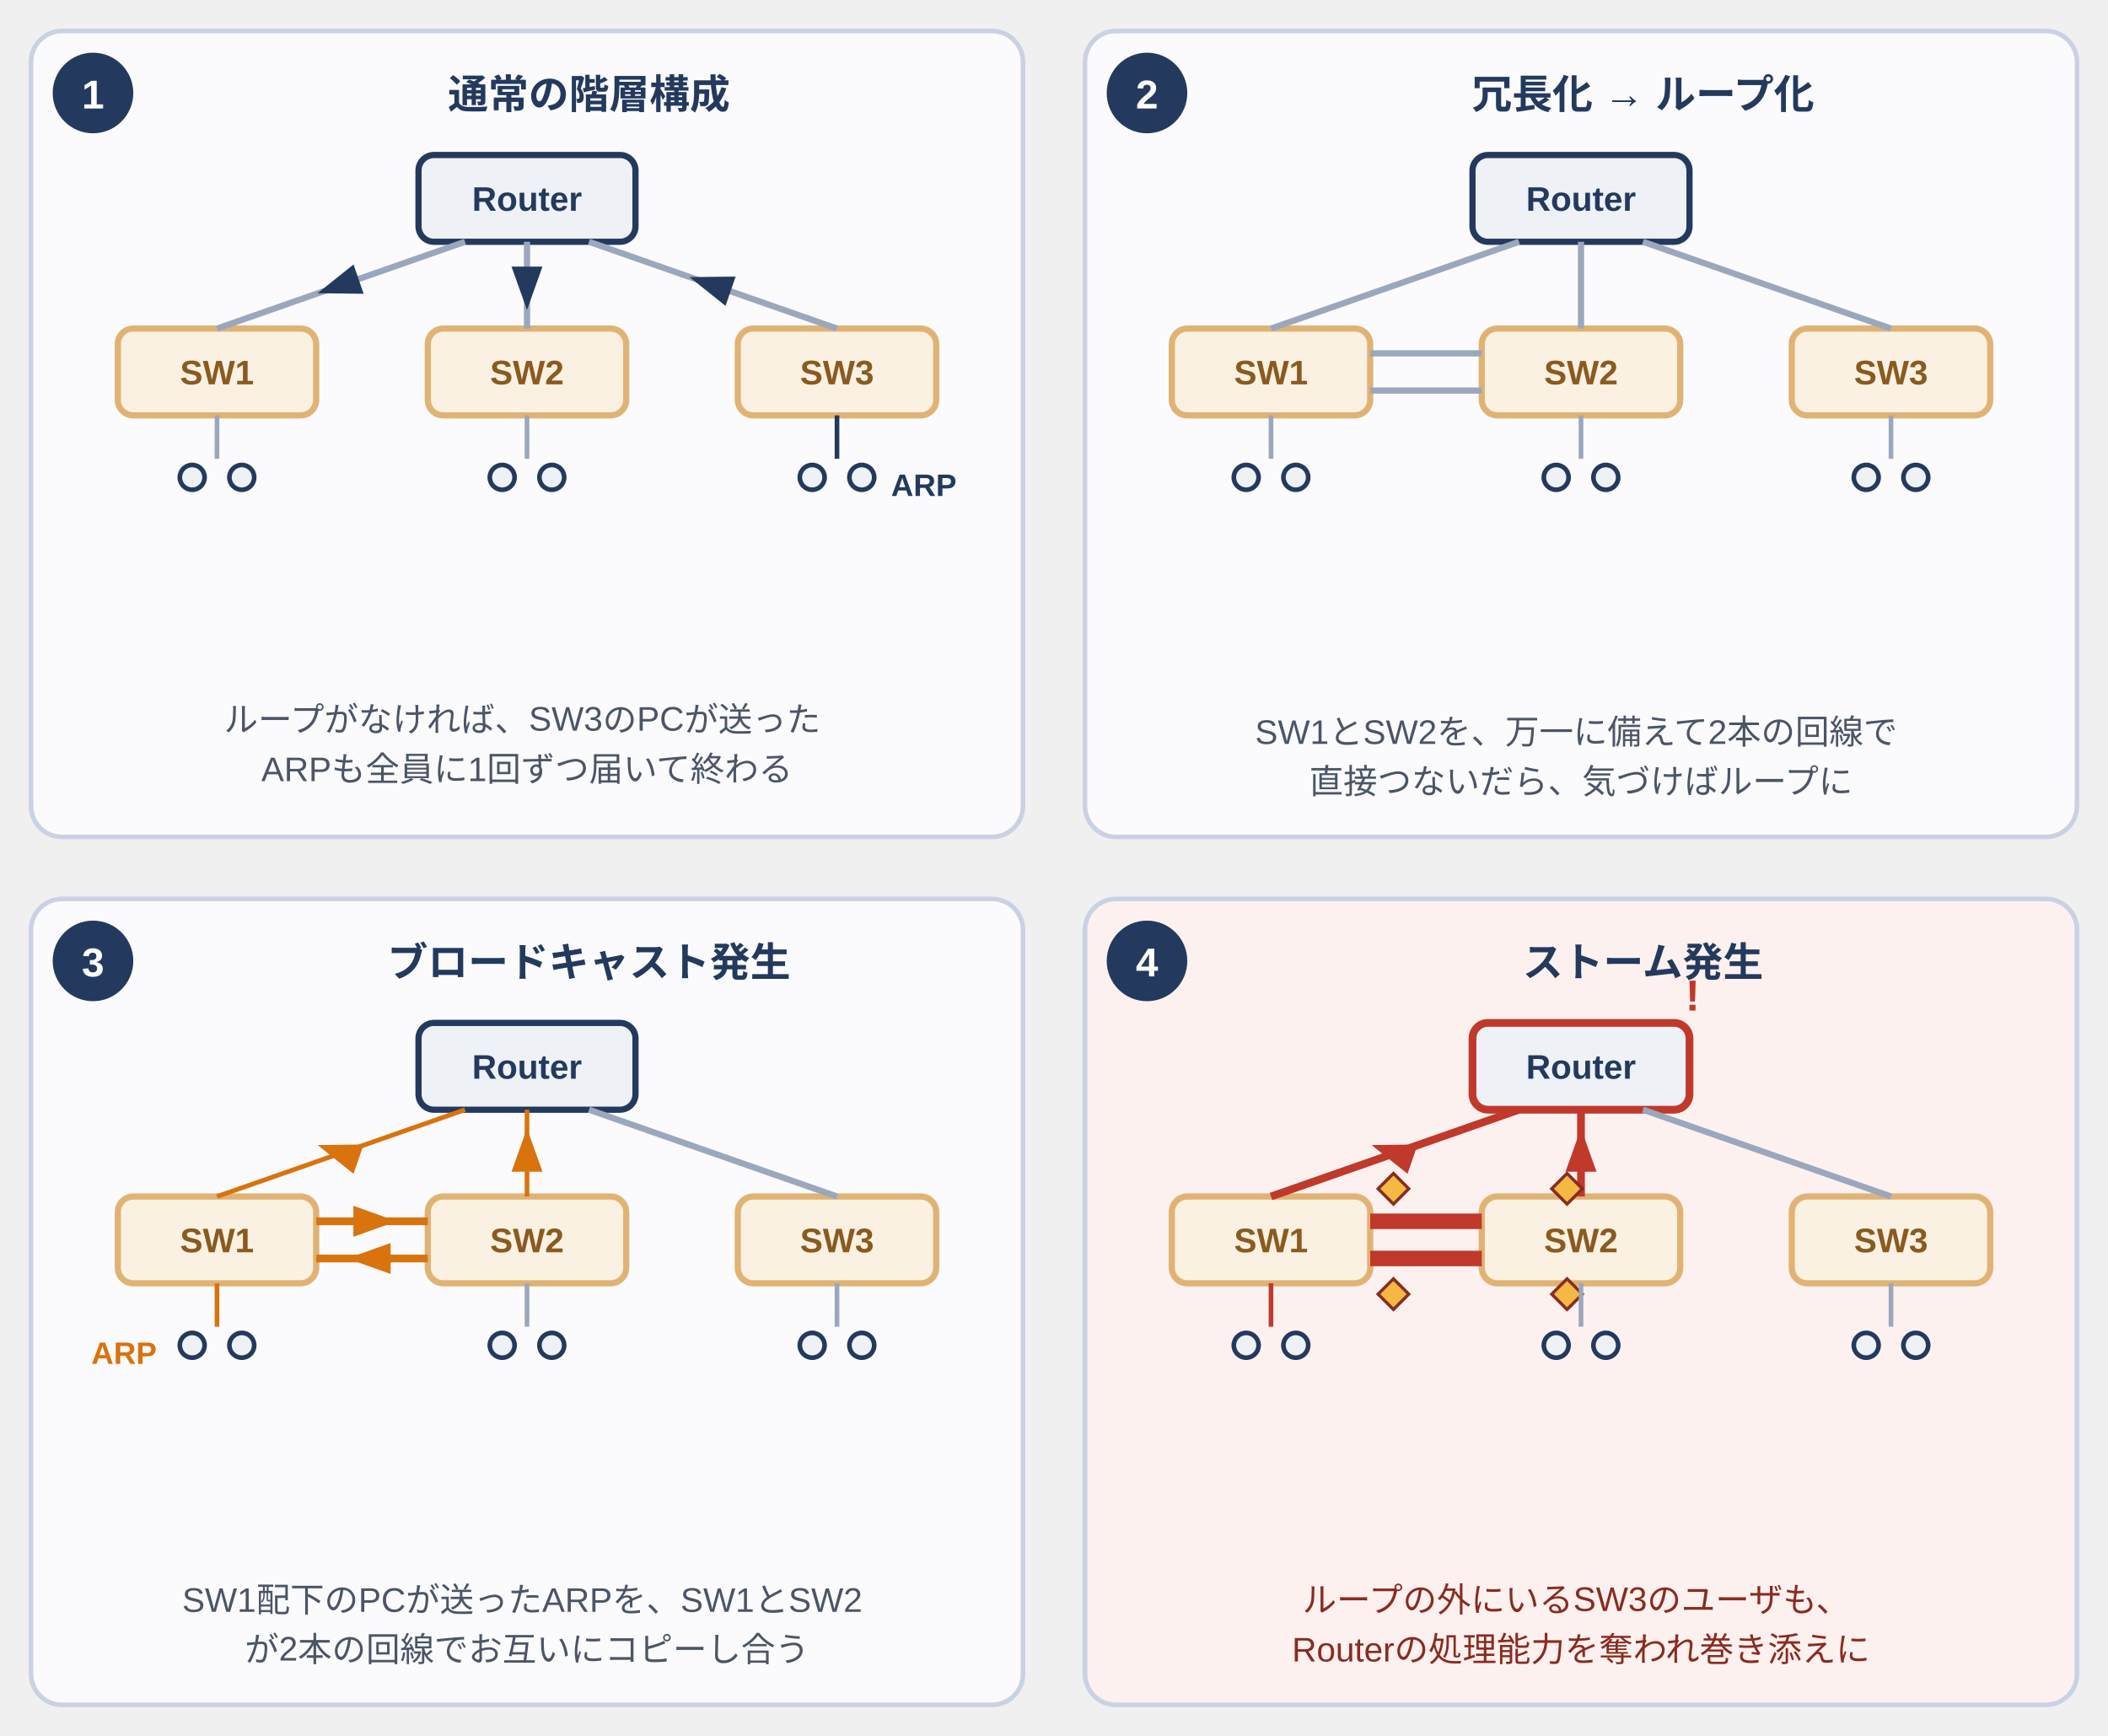
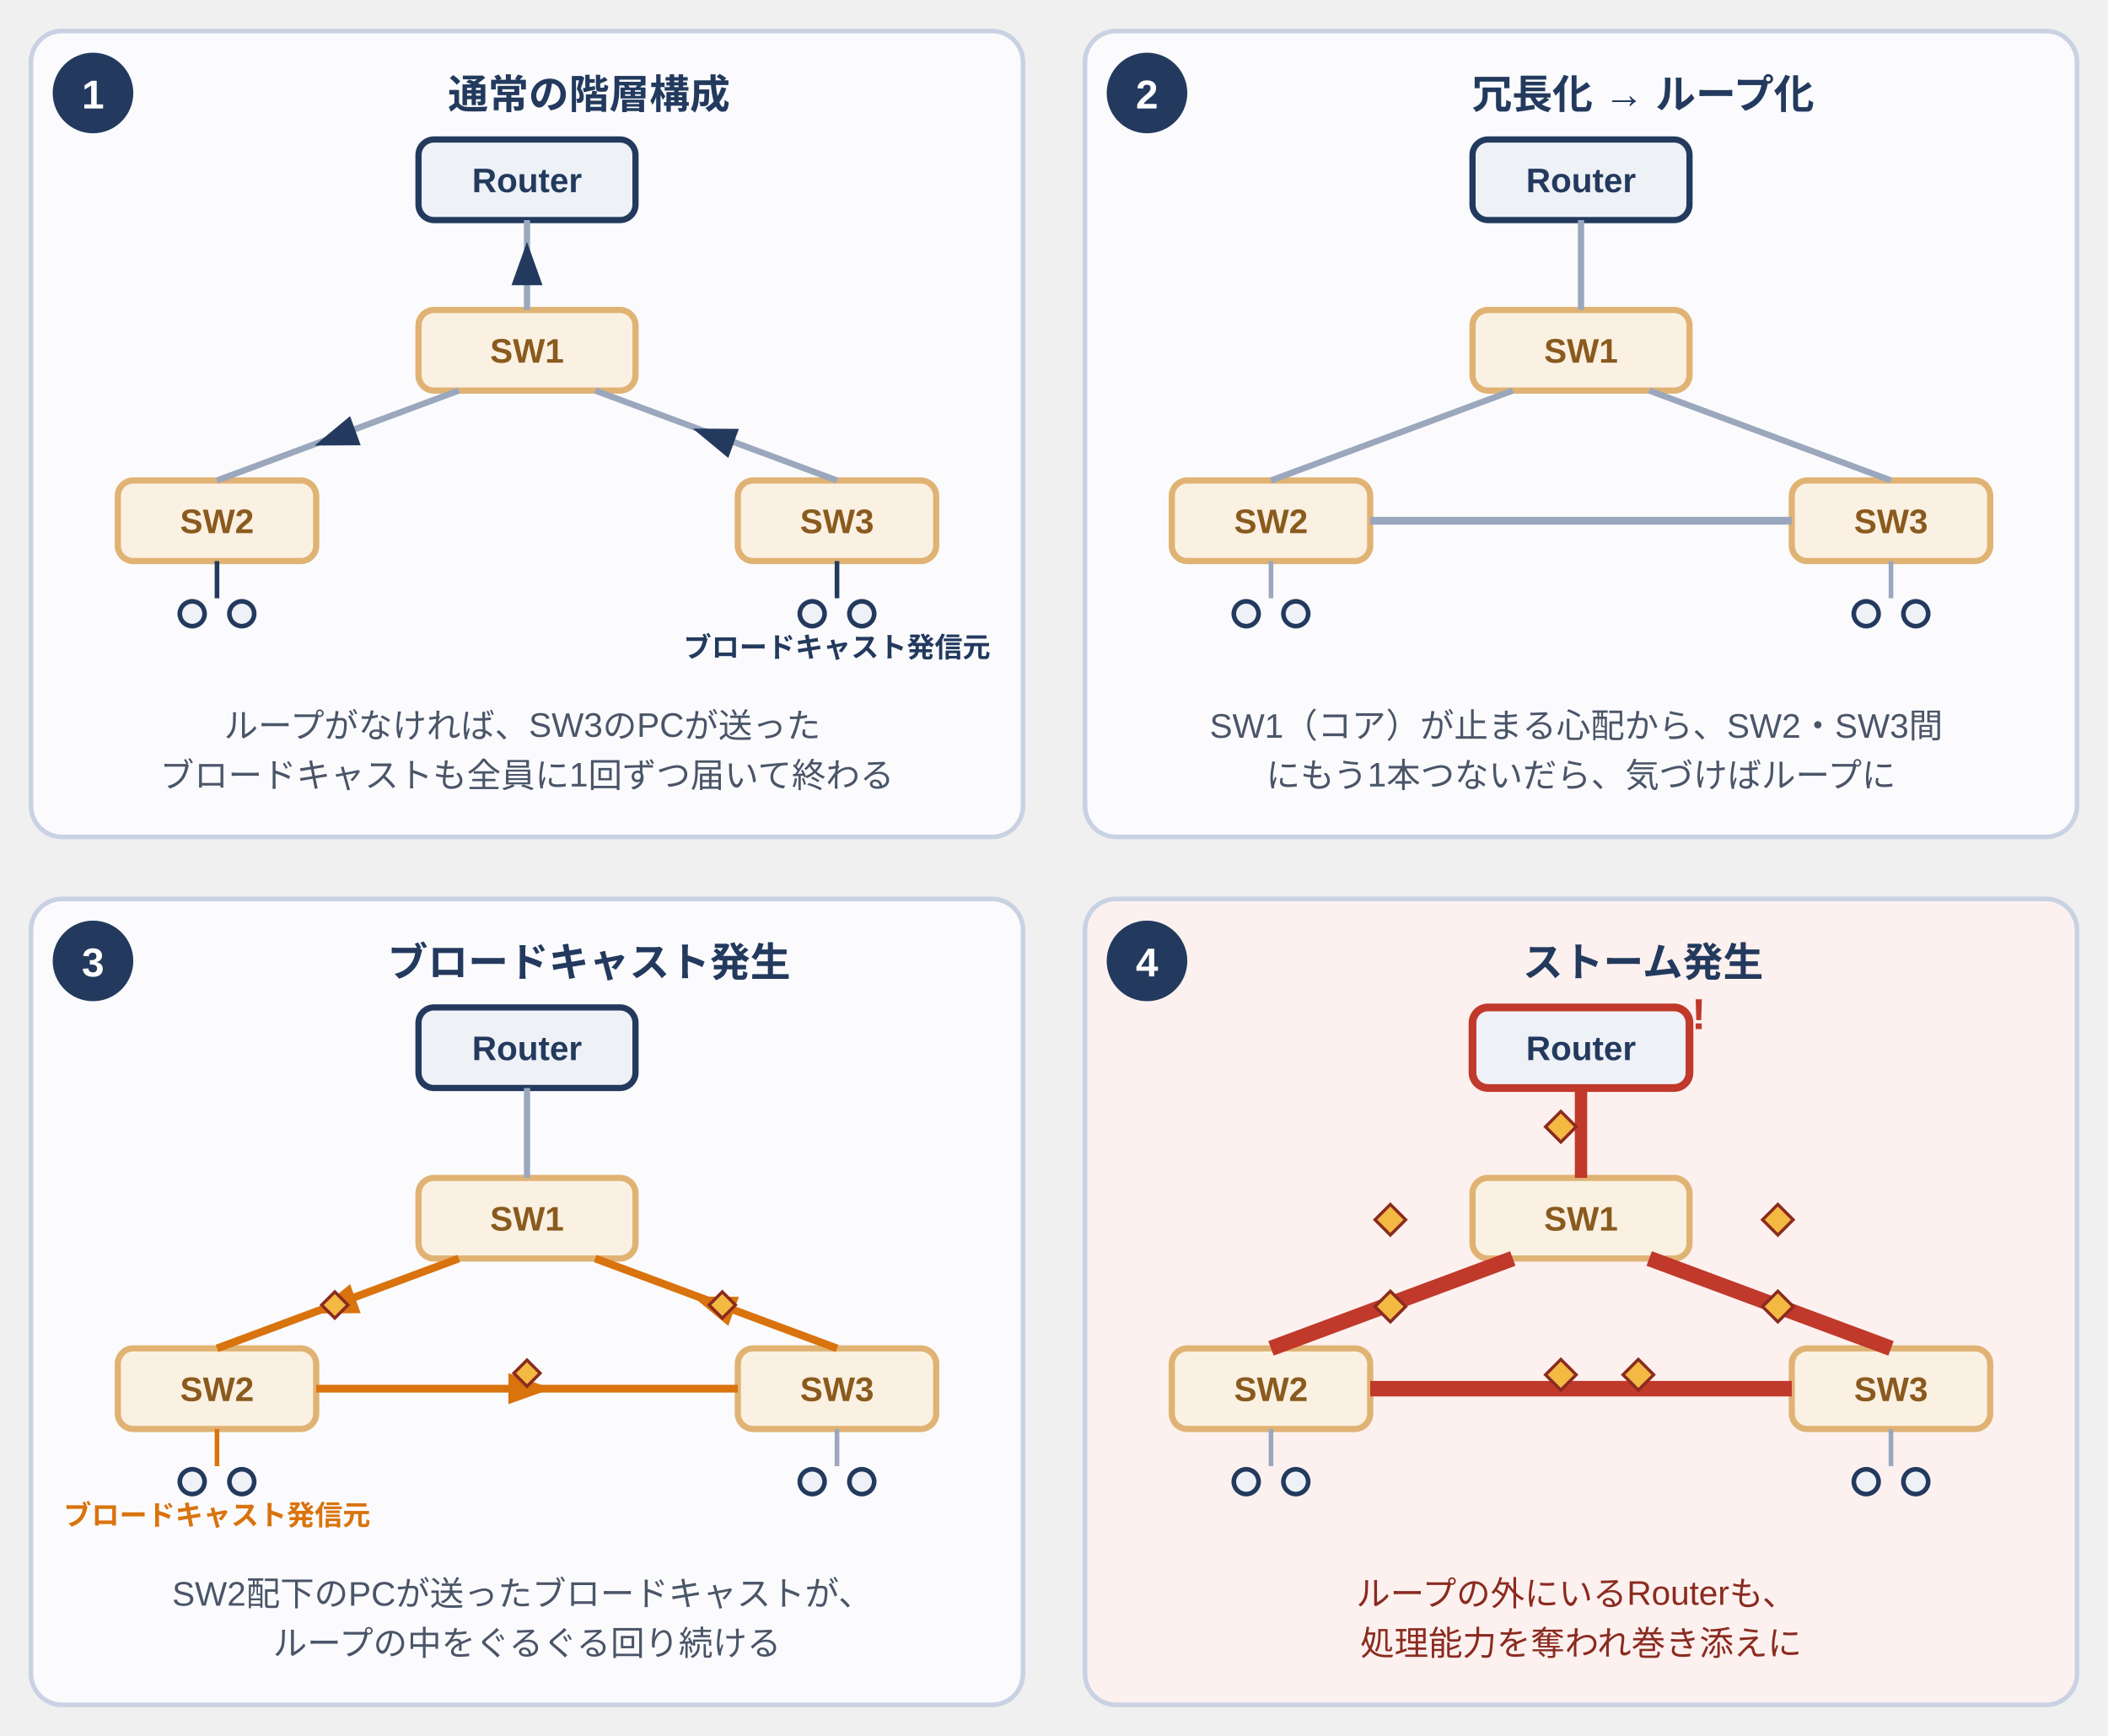
<svg xmlns="http://www.w3.org/2000/svg" viewBox="0 0 680 560" width="680" height="560">
  <defs>
    <polygon id="flow-arrow2" points="8,0 -6,-5 -6,5" fill="#d9730d" />
    <polygon id="flow-arrow-navy" points="8,0 -6,-5 -6,5" fill="#233a5e" />
    <polygon id="flow-arrow-red" points="8,0 -6,-5 -6,5" fill="#c0392b" />
  </defs>
  <g transform="translate(10,10)">
    <rect x="0" y="0" width="320" height="260" rx="10" fill="#fbfbfd" stroke="#c9d2e3" stroke-width="1.5" />
    <circle cx="20" cy="20" r="13" fill="#233a5e" />
    <text x="20" y="25" text-anchor="middle" fill="#ffffff" font-family="Arial, Helvetica, sans-serif" font-size="13" font-weight="bold">1</text>
    <text x="180" y="25" text-anchor="middle" fill="#233a5e" font-family="Arial, Helvetica, sans-serif" font-size="13" font-weight="bold">通常の階層構成</text>
-     <rect x="125" y="40" width="70" height="28" rx="5" fill="#eef1f6" stroke="#233a5e" stroke-width="2" />
-     <text x="160" y="58" text-anchor="middle" fill="#233a5e" font-family="Arial, Helvetica, sans-serif" font-size="11" font-weight="bold">Router</text>
-     <rect x="28" y="96" width="64" height="28" rx="5" fill="#fbf1e2" stroke="#e0b374" stroke-width="2" />
-     <text x="60" y="114" text-anchor="middle" fill="#8a5a1e" font-family="Arial, Helvetica, sans-serif" font-size="11" font-weight="bold">SW1</text>
-     <rect x="128" y="96" width="64" height="28" rx="5" fill="#fbf1e2" stroke="#e0b374" stroke-width="2" />
-     <text x="160" y="114" text-anchor="middle" fill="#8a5a1e" font-family="Arial, Helvetica, sans-serif" font-size="11" font-weight="bold">SW2</text>
-     <rect x="228" y="96" width="64" height="28" rx="5" fill="#fbf1e2" stroke="#e0b374" stroke-width="2" />
-     <text x="260" y="114" text-anchor="middle" fill="#8a5a1e" font-family="Arial, Helvetica, sans-serif" font-size="11" font-weight="bold">SW3</text>
-     <line x1="140" y1="68" x2="60" y2="96" stroke="#9aa7bd" stroke-width="2" />
-     <line x1="160" y1="68" x2="160" y2="96" stroke="#9aa7bd" stroke-width="2" />
-     <line x1="180" y1="68" x2="260" y2="96" stroke="#9aa7bd" stroke-width="2" />
-     <use href="#flow-arrow-navy" transform="translate(220,82) rotate(199)" />
-     <use href="#flow-arrow-navy" transform="translate(100,82) rotate(161)" />
-     <use href="#flow-arrow-navy" transform="translate(160,82) rotate(90)" />
+     <rect x="125" y="35" width="70" height="26" rx="5" fill="#eef1f6" stroke="#233a5e" stroke-width="2" />
+     <text x="160" y="52" text-anchor="middle" fill="#233a5e" font-family="Arial, Helvetica, sans-serif" font-size="11" font-weight="bold">Router</text>
+     <rect x="125" y="90" width="70" height="26" rx="5" fill="#fbf1e2" stroke="#e0b374" stroke-width="2" />
+     <text x="160" y="107" text-anchor="middle" fill="#8a5a1e" font-family="Arial, Helvetica, sans-serif" font-size="11" font-weight="bold">SW1</text>
+     <rect x="28" y="145" width="64" height="26" rx="5" fill="#fbf1e2" stroke="#e0b374" stroke-width="2" />
+     <text x="60" y="162" text-anchor="middle" fill="#8a5a1e" font-family="Arial, Helvetica, sans-serif" font-size="11" font-weight="bold">SW2</text>
+     <rect x="228" y="145" width="64" height="26" rx="5" fill="#fbf1e2" stroke="#e0b374" stroke-width="2" />
+     <text x="260" y="162" text-anchor="middle" fill="#8a5a1e" font-family="Arial, Helvetica, sans-serif" font-size="11" font-weight="bold">SW3</text>
+     <line x1="160" y1="61" x2="160" y2="90" stroke="#9aa7bd" stroke-width="2" />
+     <line x1="138" y1="116" x2="60" y2="145" stroke="#9aa7bd" stroke-width="2" />
+     <line x1="182" y1="116" x2="260" y2="145" stroke="#9aa7bd" stroke-width="2" />
+     <use href="#flow-arrow-navy" transform="translate(221,131) rotate(200)" />
+     <use href="#flow-arrow-navy" transform="translate(160,76) rotate(-90)" />
+     <use href="#flow-arrow-navy" transform="translate(99,131) rotate(160)" />
+     <line x1="60" y1="171" x2="60" y2="183" stroke="#233a5e" stroke-width="1.5" />
+     <line x1="260" y1="171" x2="260" y2="183" stroke="#233a5e" stroke-width="1.5" />
    <g stroke="#233a5e" stroke-width="1.5" fill="#eef1f6">
-       <circle cx="52" cy="144" r="4" />
-       <circle cx="68" cy="144" r="4" />
-       <circle cx="152" cy="144" r="4" />
-       <circle cx="168" cy="144" r="4" />
-       <circle cx="252" cy="144" r="4" />
-       <circle cx="268" cy="144" r="4" />
+       <circle cx="52" cy="188" r="4" />
+       <circle cx="68" cy="188" r="4" />
+       <circle cx="252" cy="188" r="4" />
+       <circle cx="268" cy="188" r="4" />
    </g>
-     <line x1="60" y1="124" x2="60" y2="138" stroke="#9aa7bd" stroke-width="1.5" />
-     <line x1="160" y1="124" x2="160" y2="138" stroke="#9aa7bd" stroke-width="1.5" />
-     <line x1="260" y1="124" x2="260" y2="138" stroke="#233a5e" stroke-width="1.5" />
-     <text x="288" y="150" text-anchor="middle" fill="#233a5e" font-family="Arial, Helvetica, sans-serif" font-size="10" font-weight="bold">ARP</text>
-     <text x="160" y="226" text-anchor="middle" fill="#4a5568" font-family="Arial, Helvetica, sans-serif" font-size="11">
+     <text x="260" y="202" text-anchor="middle" fill="#233a5e" font-family="Arial, Helvetica, sans-serif" font-size="9" font-weight="bold">ブロードキャスト発信元</text>
+     <text x="160" y="228" text-anchor="middle" fill="#4a5568" font-family="Arial, Helvetica, sans-serif" font-size="11">
      <tspan x="160" dy="0">ループがなければ、SW3のPCが送った</tspan>
-       <tspan x="160" dy="16">ARPも全員に1回ずつ届いて終わる</tspan>
+       <tspan x="160" dy="16">ブロードキャストも全員に1回ずつ届いて終わる</tspan>
    </text>
  </g>
  <g transform="translate(350,10)">
    <rect x="0" y="0" width="320" height="260" rx="10" fill="#fbfbfd" stroke="#c9d2e3" stroke-width="1.5" />
    <circle cx="20" cy="20" r="13" fill="#233a5e" />
    <text x="20" y="25" text-anchor="middle" fill="#ffffff" font-family="Arial, Helvetica, sans-serif" font-size="13" font-weight="bold">2</text>
    <text x="180" y="25" text-anchor="middle" fill="#233a5e" font-family="Arial, Helvetica, sans-serif" font-size="13" font-weight="bold">冗長化 → ループ化</text>
-     <rect x="125" y="40" width="70" height="28" rx="5" fill="#eef1f6" stroke="#233a5e" stroke-width="2" />
-     <text x="160" y="58" text-anchor="middle" fill="#233a5e" font-family="Arial, Helvetica, sans-serif" font-size="11" font-weight="bold">Router</text>
-     <rect x="28" y="96" width="64" height="28" rx="5" fill="#fbf1e2" stroke="#e0b374" stroke-width="2" />
-     <text x="60" y="114" text-anchor="middle" fill="#8a5a1e" font-family="Arial, Helvetica, sans-serif" font-size="11" font-weight="bold">SW1</text>
-     <rect x="128" y="96" width="64" height="28" rx="5" fill="#fbf1e2" stroke="#e0b374" stroke-width="2" />
-     <text x="160" y="114" text-anchor="middle" fill="#8a5a1e" font-family="Arial, Helvetica, sans-serif" font-size="11" font-weight="bold">SW2</text>
-     <rect x="228" y="96" width="64" height="28" rx="5" fill="#fbf1e2" stroke="#e0b374" stroke-width="2" />
-     <text x="260" y="114" text-anchor="middle" fill="#8a5a1e" font-family="Arial, Helvetica, sans-serif" font-size="11" font-weight="bold">SW3</text>
-     <line x1="140" y1="68" x2="60" y2="96" stroke="#9aa7bd" stroke-width="2" />
-     <line x1="160" y1="68" x2="160" y2="96" stroke="#9aa7bd" stroke-width="2" />
-     <line x1="180" y1="68" x2="260" y2="96" stroke="#9aa7bd" stroke-width="2" />
-     <line x1="92" y1="104" x2="128" y2="104" stroke="#9aa7bd" stroke-width="2" />
-     <line x1="92" y1="116" x2="128" y2="116" stroke="#9aa7bd" stroke-width="2" />
+     <rect x="125" y="35" width="70" height="26" rx="5" fill="#eef1f6" stroke="#233a5e" stroke-width="2" />
+     <text x="160" y="52" text-anchor="middle" fill="#233a5e" font-family="Arial, Helvetica, sans-serif" font-size="11" font-weight="bold">Router</text>
+     <rect x="125" y="90" width="70" height="26" rx="5" fill="#fbf1e2" stroke="#e0b374" stroke-width="2" />
+     <text x="160" y="107" text-anchor="middle" fill="#8a5a1e" font-family="Arial, Helvetica, sans-serif" font-size="11" font-weight="bold">SW1</text>
+     <rect x="28" y="145" width="64" height="26" rx="5" fill="#fbf1e2" stroke="#e0b374" stroke-width="2" />
+     <text x="60" y="162" text-anchor="middle" fill="#8a5a1e" font-family="Arial, Helvetica, sans-serif" font-size="11" font-weight="bold">SW2</text>
+     <rect x="228" y="145" width="64" height="26" rx="5" fill="#fbf1e2" stroke="#e0b374" stroke-width="2" />
+     <text x="260" y="162" text-anchor="middle" fill="#8a5a1e" font-family="Arial, Helvetica, sans-serif" font-size="11" font-weight="bold">SW3</text>
+     <line x1="160" y1="61" x2="160" y2="90" stroke="#9aa7bd" stroke-width="2" />
+     <line x1="138" y1="116" x2="60" y2="145" stroke="#9aa7bd" stroke-width="2" />
+     <line x1="182" y1="116" x2="260" y2="145" stroke="#9aa7bd" stroke-width="2" />
+     <line x1="92" y1="158" x2="228" y2="158" stroke="#9aa7bd" stroke-width="2.5" />
+     <line x1="60" y1="171" x2="60" y2="183" stroke="#9aa7bd" stroke-width="1.5" />
+     <line x1="260" y1="171" x2="260" y2="183" stroke="#9aa7bd" stroke-width="1.5" />
    <g stroke="#233a5e" stroke-width="1.5" fill="#eef1f6">
-       <circle cx="52" cy="144" r="4" />
-       <circle cx="68" cy="144" r="4" />
-       <circle cx="152" cy="144" r="4" />
-       <circle cx="168" cy="144" r="4" />
-       <circle cx="252" cy="144" r="4" />
-       <circle cx="268" cy="144" r="4" />
+       <circle cx="52" cy="188" r="4" />
+       <circle cx="68" cy="188" r="4" />
+       <circle cx="252" cy="188" r="4" />
+       <circle cx="268" cy="188" r="4" />
    </g>
-     <line x1="60" y1="124" x2="60" y2="138" stroke="#9aa7bd" stroke-width="1.5" />
-     <line x1="160" y1="124" x2="160" y2="138" stroke="#9aa7bd" stroke-width="1.5" />
-     <line x1="260" y1="124" x2="260" y2="138" stroke="#9aa7bd" stroke-width="1.5" />
-     <text x="160" y="230" text-anchor="middle" fill="#4a5568" font-family="Arial, Helvetica, sans-serif" font-size="11">
-       <tspan x="160" dy="0">SW1とSW2を、万一に備えて2本の回線で</tspan>
-       <tspan x="160" dy="16">直接つないだら、気づけばループに</tspan>
+     <text x="160" y="228" text-anchor="middle" fill="#4a5568" font-family="Arial, Helvetica, sans-serif" font-size="11">
+       <tspan x="160" dy="0">SW1（コア）が止まる心配から、SW2・SW3間</tspan>
+       <tspan x="160" dy="16">にもう1本つないだら、気づけばループに</tspan>
    </text>
  </g>
  <g transform="translate(10,290)">
    <rect x="0" y="0" width="320" height="260" rx="10" fill="#fbfbfd" stroke="#c9d2e3" stroke-width="1.5" />
    <circle cx="20" cy="20" r="13" fill="#233a5e" />
    <text x="20" y="25" text-anchor="middle" fill="#ffffff" font-family="Arial, Helvetica, sans-serif" font-size="13" font-weight="bold">3</text>
    <text x="180" y="25" text-anchor="middle" fill="#233a5e" font-family="Arial, Helvetica, sans-serif" font-size="13" font-weight="bold">ブロードキャスト発生</text>
-     <rect x="125" y="40" width="70" height="28" rx="5" fill="#eef1f6" stroke="#233a5e" stroke-width="2" />
-     <text x="160" y="58" text-anchor="middle" fill="#233a5e" font-family="Arial, Helvetica, sans-serif" font-size="11" font-weight="bold">Router</text>
-     <rect x="28" y="96" width="64" height="28" rx="5" fill="#fbf1e2" stroke="#e0b374" stroke-width="2" />
-     <text x="60" y="114" text-anchor="middle" fill="#8a5a1e" font-family="Arial, Helvetica, sans-serif" font-size="11" font-weight="bold">SW1</text>
-     <rect x="128" y="96" width="64" height="28" rx="5" fill="#fbf1e2" stroke="#e0b374" stroke-width="2" />
-     <text x="160" y="114" text-anchor="middle" fill="#8a5a1e" font-family="Arial, Helvetica, sans-serif" font-size="11" font-weight="bold">SW2</text>
-     <rect x="228" y="96" width="64" height="28" rx="5" fill="#fbf1e2" stroke="#e0b374" stroke-width="2" />
-     <text x="260" y="114" text-anchor="middle" fill="#8a5a1e" font-family="Arial, Helvetica, sans-serif" font-size="11" font-weight="bold">SW3</text>
-     <line x1="180" y1="68" x2="260" y2="96" stroke="#9aa7bd" stroke-width="2" />
-     <line x1="140" y1="68" x2="60" y2="96" stroke="#d9730d" stroke-width="1.5" />
-     <line x1="160" y1="68" x2="160" y2="96" stroke="#d9730d" stroke-width="1.5" />
-     <use href="#flow-arrow2" transform="translate(100,82) rotate(199)" />
-     <use href="#flow-arrow2" transform="translate(160,82) rotate(-90)" />
-     <line x1="92" y1="104" x2="128" y2="104" stroke="#d9730d" stroke-width="2.5" />
-     <line x1="92" y1="116" x2="128" y2="116" stroke="#d9730d" stroke-width="2.5" />
-     <use href="#flow-arrow2" transform="translate(110,104) rotate(0)" />
-     <use href="#flow-arrow2" transform="translate(110,116) rotate(180)" />
+     <rect x="125" y="35" width="70" height="26" rx="5" fill="#eef1f6" stroke="#233a5e" stroke-width="2" />
+     <text x="160" y="52" text-anchor="middle" fill="#233a5e" font-family="Arial, Helvetica, sans-serif" font-size="11" font-weight="bold">Router</text>
+     <rect x="125" y="90" width="70" height="26" rx="5" fill="#fbf1e2" stroke="#e0b374" stroke-width="2" />
+     <text x="160" y="107" text-anchor="middle" fill="#8a5a1e" font-family="Arial, Helvetica, sans-serif" font-size="11" font-weight="bold">SW1</text>
+     <rect x="28" y="145" width="64" height="26" rx="5" fill="#fbf1e2" stroke="#e0b374" stroke-width="2" />
+     <text x="60" y="162" text-anchor="middle" fill="#8a5a1e" font-family="Arial, Helvetica, sans-serif" font-size="11" font-weight="bold">SW2</text>
+     <rect x="228" y="145" width="64" height="26" rx="5" fill="#fbf1e2" stroke="#e0b374" stroke-width="2" />
+     <text x="260" y="162" text-anchor="middle" fill="#8a5a1e" font-family="Arial, Helvetica, sans-serif" font-size="11" font-weight="bold">SW3</text>
+     <line x1="160" y1="61" x2="160" y2="90" stroke="#9aa7bd" stroke-width="2" />
+     <line x1="138" y1="116" x2="60" y2="145" stroke="#d9730d" stroke-width="2.5" />
+     <line x1="182" y1="116" x2="260" y2="145" stroke="#d9730d" stroke-width="2.5" />
+     <line x1="92" y1="158" x2="228" y2="158" stroke="#d9730d" stroke-width="2.5" />
+     <use href="#flow-arrow2" transform="translate(99,131) rotate(160)" />
+     <use href="#flow-arrow2" transform="translate(160,158) rotate(0)" />
+     <use href="#flow-arrow2" transform="translate(221,131) rotate(200)" />
+     <g fill="#f4b942" stroke="#8a2b20" stroke-width="1">
+       <rect x="95" y="128" width="6" height="6" transform="rotate(45,98,131)" />
+       <rect x="220" y="128" width="6" height="6" transform="rotate(45,223,131)" />
+       <rect x="157" y="150" width="6" height="6" transform="rotate(45,160,153)" />
+     </g>
+     <line x1="60" y1="171" x2="60" y2="183" stroke="#d9730d" stroke-width="1.5" />
+     <line x1="260" y1="171" x2="260" y2="183" stroke="#9aa7bd" stroke-width="1.5" />
    <g stroke="#233a5e" stroke-width="1.5" fill="#eef1f6">
-       <circle cx="52" cy="144" r="4" />
-       <circle cx="68" cy="144" r="4" />
-       <circle cx="152" cy="144" r="4" />
-       <circle cx="168" cy="144" r="4" />
-       <circle cx="252" cy="144" r="4" />
-       <circle cx="268" cy="144" r="4" />
+       <circle cx="52" cy="188" r="4" />
+       <circle cx="68" cy="188" r="4" />
+       <circle cx="252" cy="188" r="4" />
+       <circle cx="268" cy="188" r="4" />
    </g>
-     <line x1="60" y1="124" x2="60" y2="138" stroke="#d9730d" stroke-width="1.5" />
-     <line x1="160" y1="124" x2="160" y2="138" stroke="#9aa7bd" stroke-width="1.5" />
-     <line x1="260" y1="124" x2="260" y2="138" stroke="#9aa7bd" stroke-width="1.5" />
-     <text x="30" y="150" text-anchor="middle" fill="#d9730d" font-family="Arial, Helvetica, sans-serif" font-size="10" font-weight="bold">ARP</text>
-     <text x="160" y="230" text-anchor="middle" fill="#4a5568" font-family="Arial, Helvetica, sans-serif" font-size="11">
-       <tspan x="160" dy="0">SW1配下のPCが送ったARPを、SW1とSW2</tspan>
-       <tspan x="160" dy="16">が2本の回線でお互いにコピーし合う</tspan>
+     <text x="60" y="202" text-anchor="middle" fill="#d9730d" font-family="Arial, Helvetica, sans-serif" font-size="9" font-weight="bold">ブロードキャスト発信元</text>
+     <text x="160" y="228" text-anchor="middle" fill="#4a5568" font-family="Arial, Helvetica, sans-serif" font-size="11">
+       <tspan x="160" dy="0">SW2配下のPCが送ったブロードキャストが、</tspan>
+       <tspan x="160" dy="16">ループの中をぐるぐる回り続ける</tspan>
    </text>
  </g>
  <g transform="translate(350,290)">
    <rect x="0" y="0" width="320" height="260" rx="10" fill="#fdf1ef" stroke="#c9d2e3" stroke-width="1.5" />
    <circle cx="20" cy="20" r="13" fill="#233a5e" />
    <text x="20" y="25" text-anchor="middle" fill="#ffffff" font-family="Arial, Helvetica, sans-serif" font-size="13" font-weight="bold">4</text>
    <text x="180" y="25" text-anchor="middle" fill="#233a5e" font-family="Arial, Helvetica, sans-serif" font-size="13" font-weight="bold">ストーム発生</text>
-     <rect x="125" y="40" width="70" height="28" rx="5" fill="#eef1f6" stroke="#c0392b" stroke-width="2.5" />
-     <text x="160" y="58" text-anchor="middle" fill="#233a5e" font-family="Arial, Helvetica, sans-serif" font-size="11" font-weight="bold">Router</text>
-     <text x="196" y="36" text-anchor="middle" fill="#c0392b" font-family="Arial, Helvetica, sans-serif" font-size="14" font-weight="bold">!</text>
-     <rect x="28" y="96" width="64" height="28" rx="5" fill="#fbf1e2" stroke="#e0b374" stroke-width="2" />
-     <text x="60" y="114" text-anchor="middle" fill="#8a5a1e" font-family="Arial, Helvetica, sans-serif" font-size="11" font-weight="bold">SW1</text>
-     <rect x="128" y="96" width="64" height="28" rx="5" fill="#fbf1e2" stroke="#e0b374" stroke-width="2" />
-     <text x="160" y="114" text-anchor="middle" fill="#8a5a1e" font-family="Arial, Helvetica, sans-serif" font-size="11" font-weight="bold">SW2</text>
-     <rect x="228" y="96" width="64" height="28" rx="5" fill="#fbf1e2" stroke="#e0b374" stroke-width="2" />
-     <text x="260" y="114" text-anchor="middle" fill="#8a5a1e" font-family="Arial, Helvetica, sans-serif" font-size="11" font-weight="bold">SW3</text>
-     <line x1="180" y1="68" x2="260" y2="96" stroke="#9aa7bd" stroke-width="2" />
-     <line x1="140" y1="68" x2="60" y2="96" stroke="#c0392b" stroke-width="2.5" />
-     <line x1="160" y1="68" x2="160" y2="96" stroke="#c0392b" stroke-width="2.5" />
-     <use href="#flow-arrow-red" transform="translate(100,82) rotate(199)" />
-     <use href="#flow-arrow-red" transform="translate(160,82) rotate(-90)" />
-     <line x1="92" y1="104" x2="128" y2="104" stroke="#c0392b" stroke-width="5" />
-     <line x1="92" y1="116" x2="128" y2="116" stroke="#c0392b" stroke-width="5" />
+     <rect x="125" y="35" width="70" height="26" rx="5" fill="#eef1f6" stroke="#c0392b" stroke-width="2.5" />
+     <text x="160" y="52" text-anchor="middle" fill="#233a5e" font-family="Arial, Helvetica, sans-serif" font-size="11" font-weight="bold">Router</text>
+     <text x="198" y="42" text-anchor="middle" fill="#c0392b" font-family="Arial, Helvetica, sans-serif" font-size="14" font-weight="bold">!</text>
+     <rect x="125" y="90" width="70" height="26" rx="5" fill="#fbf1e2" stroke="#e0b374" stroke-width="2" />
+     <text x="160" y="107" text-anchor="middle" fill="#8a5a1e" font-family="Arial, Helvetica, sans-serif" font-size="11" font-weight="bold">SW1</text>
+     <rect x="28" y="145" width="64" height="26" rx="5" fill="#fbf1e2" stroke="#e0b374" stroke-width="2" />
+     <text x="60" y="162" text-anchor="middle" fill="#8a5a1e" font-family="Arial, Helvetica, sans-serif" font-size="11" font-weight="bold">SW2</text>
+     <rect x="228" y="145" width="64" height="26" rx="5" fill="#fbf1e2" stroke="#e0b374" stroke-width="2" />
+     <text x="260" y="162" text-anchor="middle" fill="#8a5a1e" font-family="Arial, Helvetica, sans-serif" font-size="11" font-weight="bold">SW3</text>
+     <line x1="160" y1="61" x2="160" y2="90" stroke="#c0392b" stroke-width="4" />
+     <line x1="138" y1="116" x2="60" y2="145" stroke="#c0392b" stroke-width="5" />
+     <line x1="182" y1="116" x2="260" y2="145" stroke="#c0392b" stroke-width="5" />
+     <line x1="92" y1="158" x2="228" y2="158" stroke="#c0392b" stroke-width="5" />
    <g fill="#f4b942" stroke="#8a2b20" stroke-width="1">
-       <rect x="96" y="90" width="7" height="7" transform="rotate(45,99.5,93.5)" />
-       <rect x="152" y="90" width="7" height="7" transform="rotate(45,155.5,93.5)" />
-       <rect x="96" y="124" width="7" height="7" transform="rotate(45,99.5,127.5)" />
-       <rect x="152" y="124" width="7" height="7" transform="rotate(45,155.5,127.5)" />
+       <rect x="95" y="100" width="7" height="7" transform="rotate(45,98.5,103.5)" />
+       <rect x="220" y="100" width="7" height="7" transform="rotate(45,223.5,103.5)" />
+       <rect x="95" y="128" width="7" height="7" transform="rotate(45,98.5,131.5)" />
+       <rect x="220" y="128" width="7" height="7" transform="rotate(45,223.5,131.5)" />
+       <rect x="150" y="150" width="7" height="7" transform="rotate(45,153.5,153.5)" />
+       <rect x="175" y="150" width="7" height="7" transform="rotate(45,178.5,153.5)" />
+       <rect x="150" y="70" width="7" height="7" transform="rotate(45,153.5,73.5)" />
    </g>
+     <line x1="60" y1="171" x2="60" y2="183" stroke="#9aa7bd" stroke-width="1.5" />
+     <line x1="260" y1="171" x2="260" y2="183" stroke="#9aa7bd" stroke-width="1.5" />
    <g stroke="#233a5e" stroke-width="1.5" fill="#eef1f6">
-       <circle cx="52" cy="144" r="4" />
-       <circle cx="68" cy="144" r="4" />
-       <circle cx="152" cy="144" r="4" />
-       <circle cx="168" cy="144" r="4" />
-       <circle cx="252" cy="144" r="4" />
-       <circle cx="268" cy="144" r="4" />
+       <circle cx="52" cy="188" r="4" />
+       <circle cx="68" cy="188" r="4" />
+       <circle cx="252" cy="188" r="4" />
+       <circle cx="268" cy="188" r="4" />
    </g>
-     <line x1="60" y1="124" x2="60" y2="138" stroke="#c0392b" stroke-width="1.5" />
-     <line x1="160" y1="124" x2="160" y2="138" stroke="#9aa7bd" stroke-width="1.5" />
-     <line x1="260" y1="124" x2="260" y2="138" stroke="#9aa7bd" stroke-width="1.5" />
-     <text x="160" y="230" text-anchor="middle" fill="#8a2b20" font-family="Arial, Helvetica, sans-serif" font-size="11">
-       <tspan x="160" dy="0">ループの外にいるSW3のユーザも、</tspan>
-       <tspan x="160" dy="16">Routerの処理能力を奪われ巻き添えに</tspan>
+     <text x="160" y="228" text-anchor="middle" fill="#8a2b20" font-family="Arial, Helvetica, sans-serif" font-size="11">
+       <tspan x="160" dy="0">ループの外にいるRouterも、</tspan>
+       <tspan x="160" dy="16">処理能力を奪われ巻き添えに</tspan>
    </text>
  </g>
</svg>
